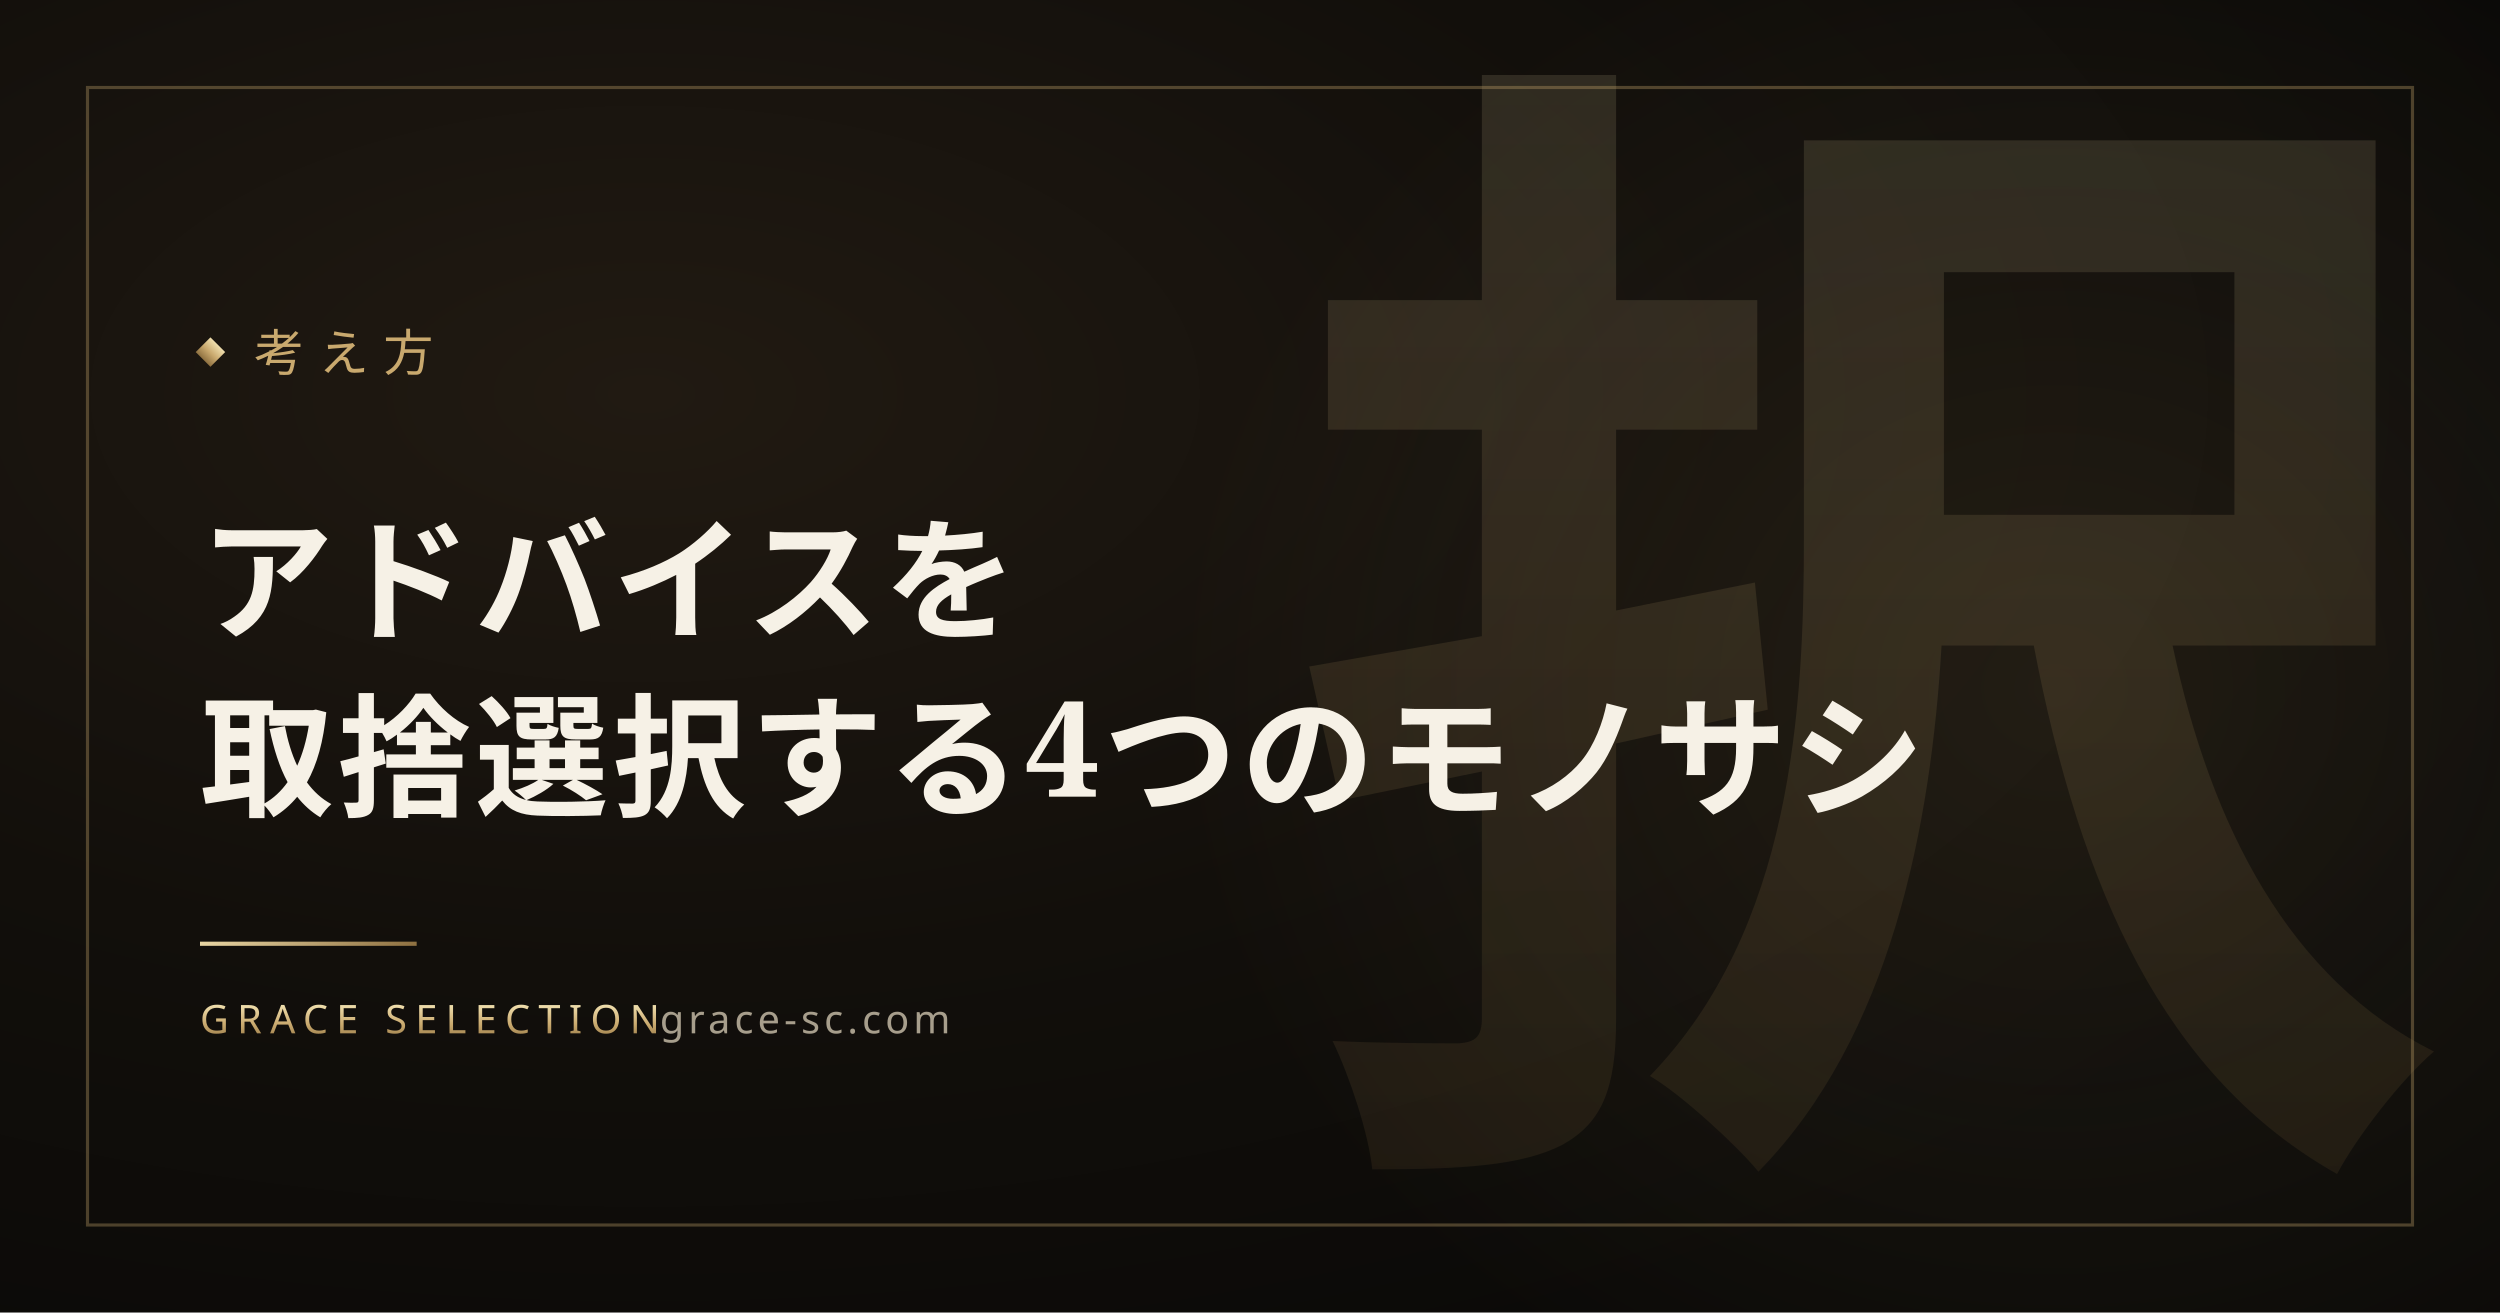
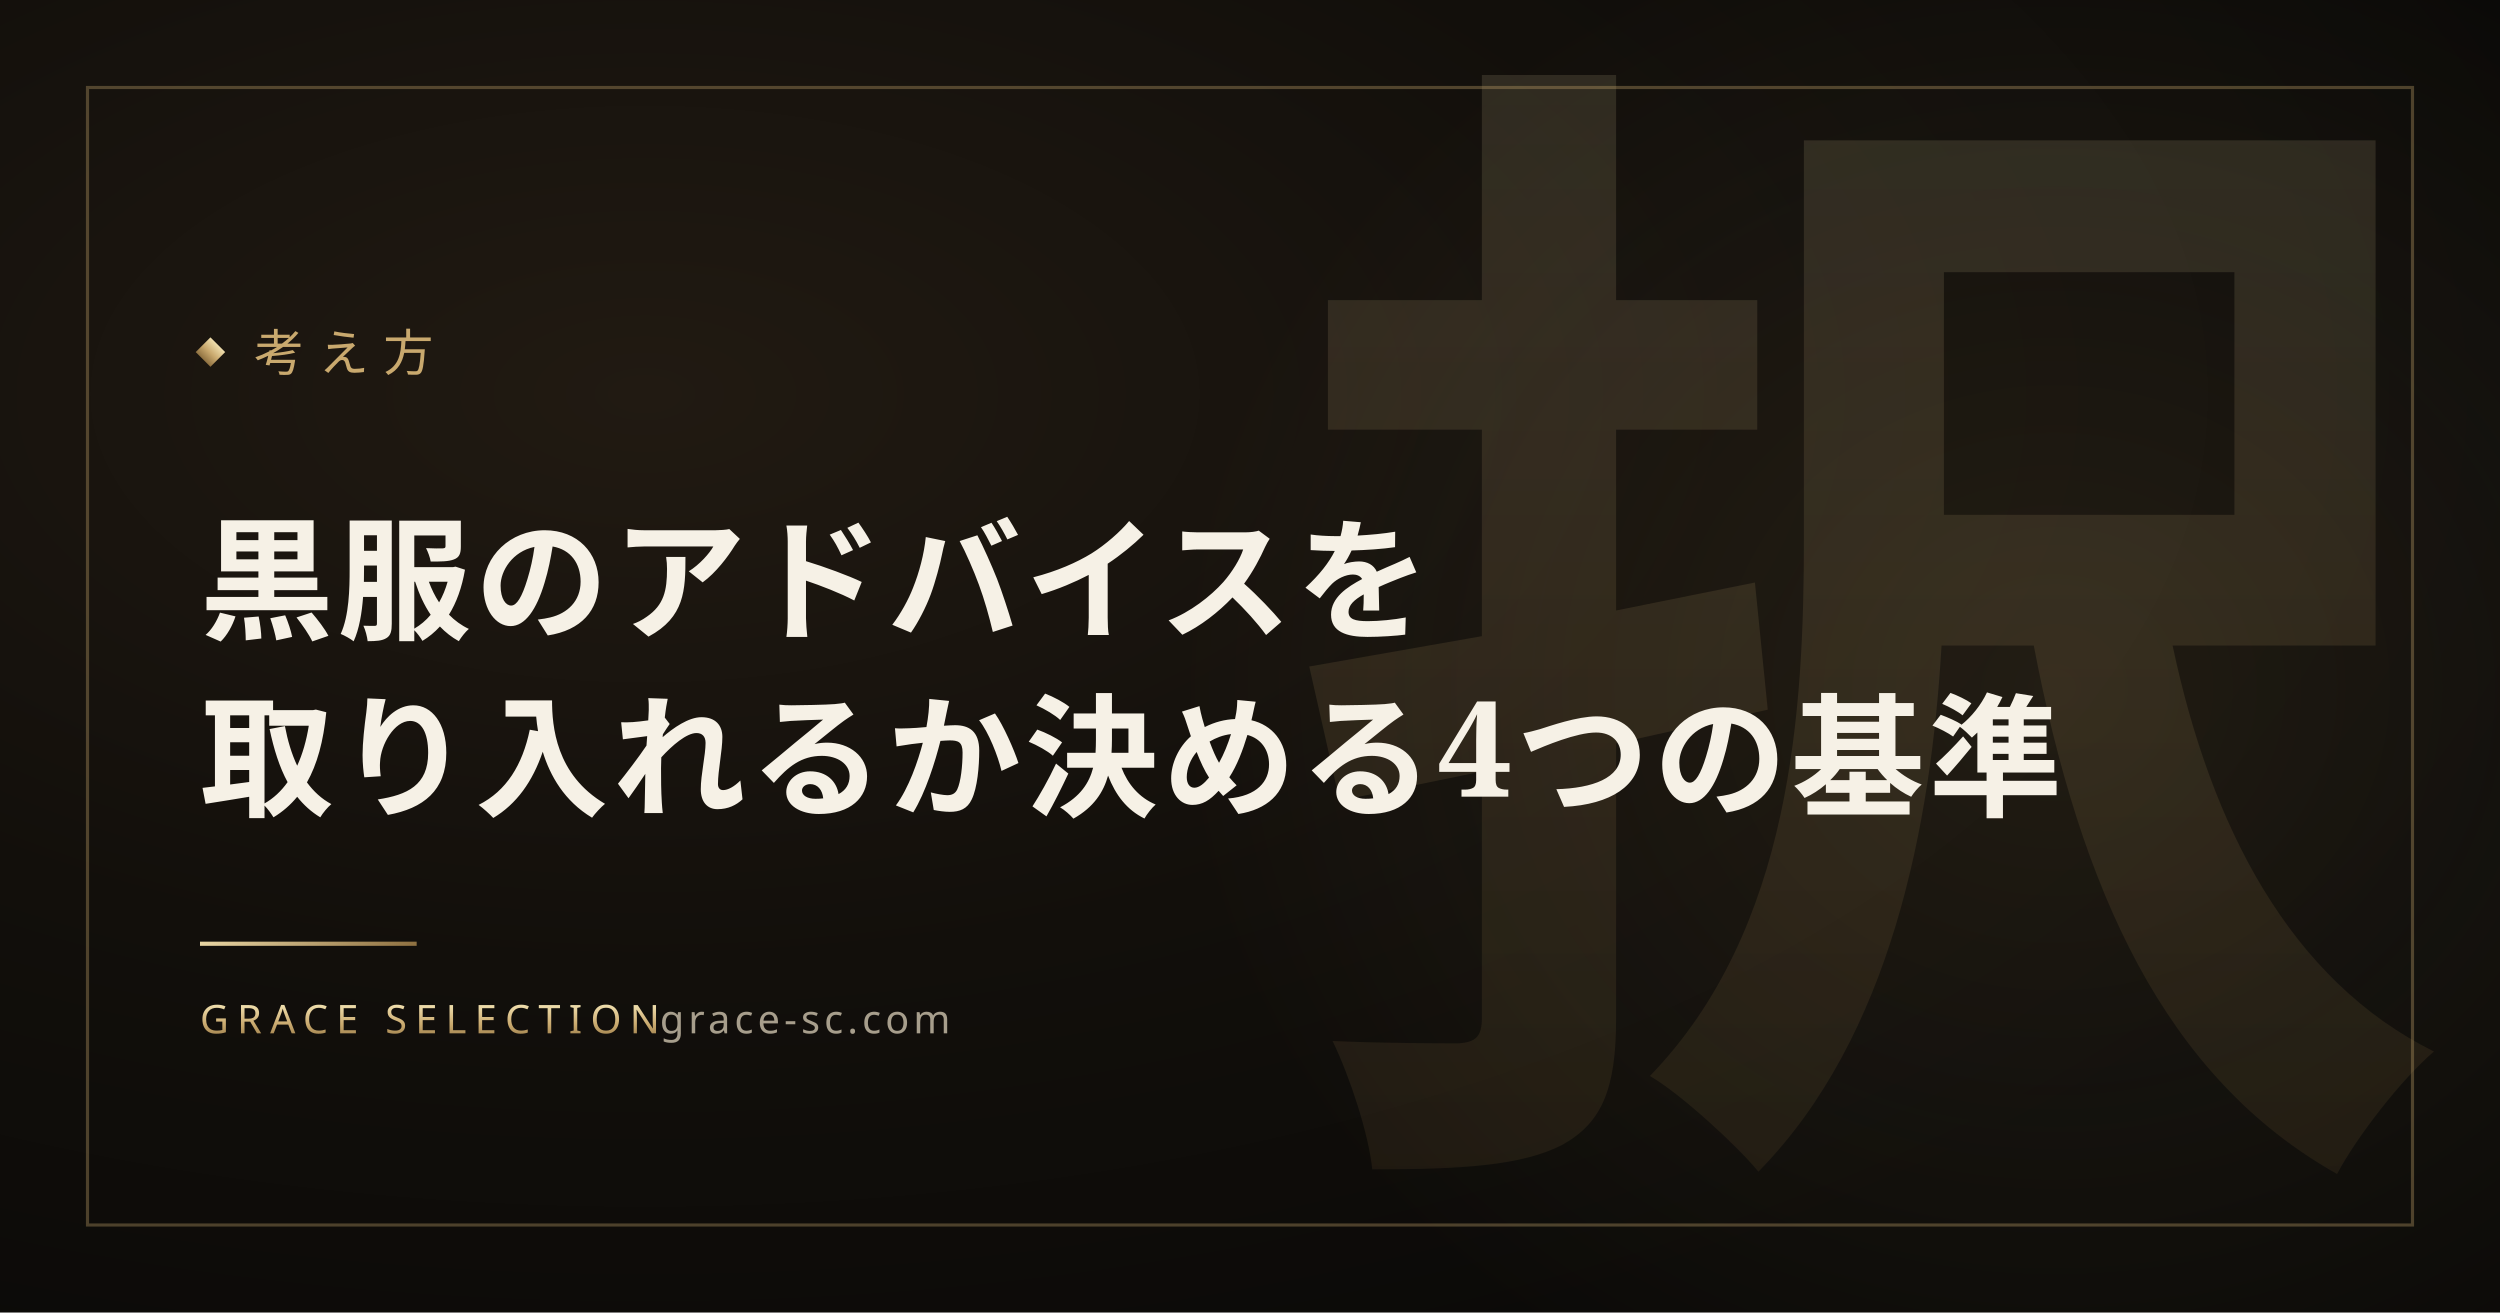
<svg xmlns="http://www.w3.org/2000/svg" viewBox="0 0 1200 630" width="1200" height="630" preserveAspectRatio="xMidYMid slice">
  <defs>
    <radialGradient id="warm" cx="26%" cy="30%" r="80%">
      <stop offset="0%" stop-color="#211A12" />
      <stop offset="55%" stop-color="#120F0B" />
      <stop offset="100%" stop-color="#0B0A08" />
    </radialGradient>
    <radialGradient id="lift" cx="50%" cy="50%" r="50%">
      <stop offset="0%" stop-color="#C9A96E" stop-opacity="0.10" />
      <stop offset="100%" stop-color="#C9A96E" stop-opacity="0" />
    </radialGradient>
    <linearGradient id="foil" x1="0" y1="0" x2="0" y2="1">
      <stop offset="0%" stop-color="#F0DFAE" />
      <stop offset="52%" stop-color="#C9A96E" />
      <stop offset="100%" stop-color="#8E7040" />
    </linearGradient>
    <linearGradient id="foilrule" x1="0" y1="0" x2="1" y2="0">
      <stop offset="0%" stop-color="#E8D5A3" />
      <stop offset="100%" stop-color="#8E7040" />
    </linearGradient>
  </defs>
  <rect width="1200" height="630" fill="url(#warm)" />
  <ellipse cx="985" cy="330" rx="420" ry="380" fill="url(#lift)" />
  <text x="1175" y="512" text-anchor="end" font-family="'Noto Serif JP','Hiragino Mincho ProN','Yu Mincho','BIZ UDPMincho',serif" font-size="560" font-weight="600" fill="url(#foil)" opacity="0.13">択</text>
  <rect x="42" y="42" width="1116" height="546" fill="none" stroke="#C9A96E" stroke-opacity="0.34" stroke-width="1.5" />
  <rect x="96" y="164" width="10" height="10" transform="rotate(45 101 169)" fill="url(#foil)" />
  <text x="122" y="178" font-family="'Noto Sans JP','Hiragino Sans','Yu Gothic','Meiryo',sans-serif" font-size="24" letter-spacing="7" font-weight="500" fill="#C9A96E">考え方</text>
-   <text x="96" y="302" font-family="'Noto Serif JP','Hiragino Mincho ProN','Yu Mincho','BIZ UDPMincho',serif" font-size="64" font-weight="600" fill="#F6F1E6" letter-spacing="2">アドバイスを</text>
-   <text x="96" y="387" font-family="'Noto Serif JP','Hiragino Mincho ProN','Yu Mincho','BIZ UDPMincho',serif" font-size="64" font-weight="600" fill="#F6F1E6" letter-spacing="2">取捨選択する4つのモノサシ</text>
+   <text x="96" y="302" font-family="'Noto Serif JP','Hiragino Mincho ProN','Yu Mincho','BIZ UDPMincho',serif" font-size="64" font-weight="600" fill="#F6F1E6" letter-spacing="2">黒服のアドバイスを</text>
+   <text x="96" y="387" font-family="'Noto Serif JP','Hiragino Mincho ProN','Yu Mincho','BIZ UDPMincho',serif" font-size="64" font-weight="600" fill="#F6F1E6" letter-spacing="2">取り入れるか決める4つの基準</text>
  <rect x="96" y="452" width="104" height="2" fill="url(#foilrule)" />
  <text x="96" y="496" font-family="'Noto Sans JP','Hiragino Sans','Yu Gothic','Meiryo',sans-serif" font-size="19" letter-spacing="4" font-weight="500" fill="url(#foil)">GRACE SELECTION<tspan fill="#A79E8C" letter-spacing="2" font-weight="400">　grace-sc.com</tspan>
  </text>
</svg>
